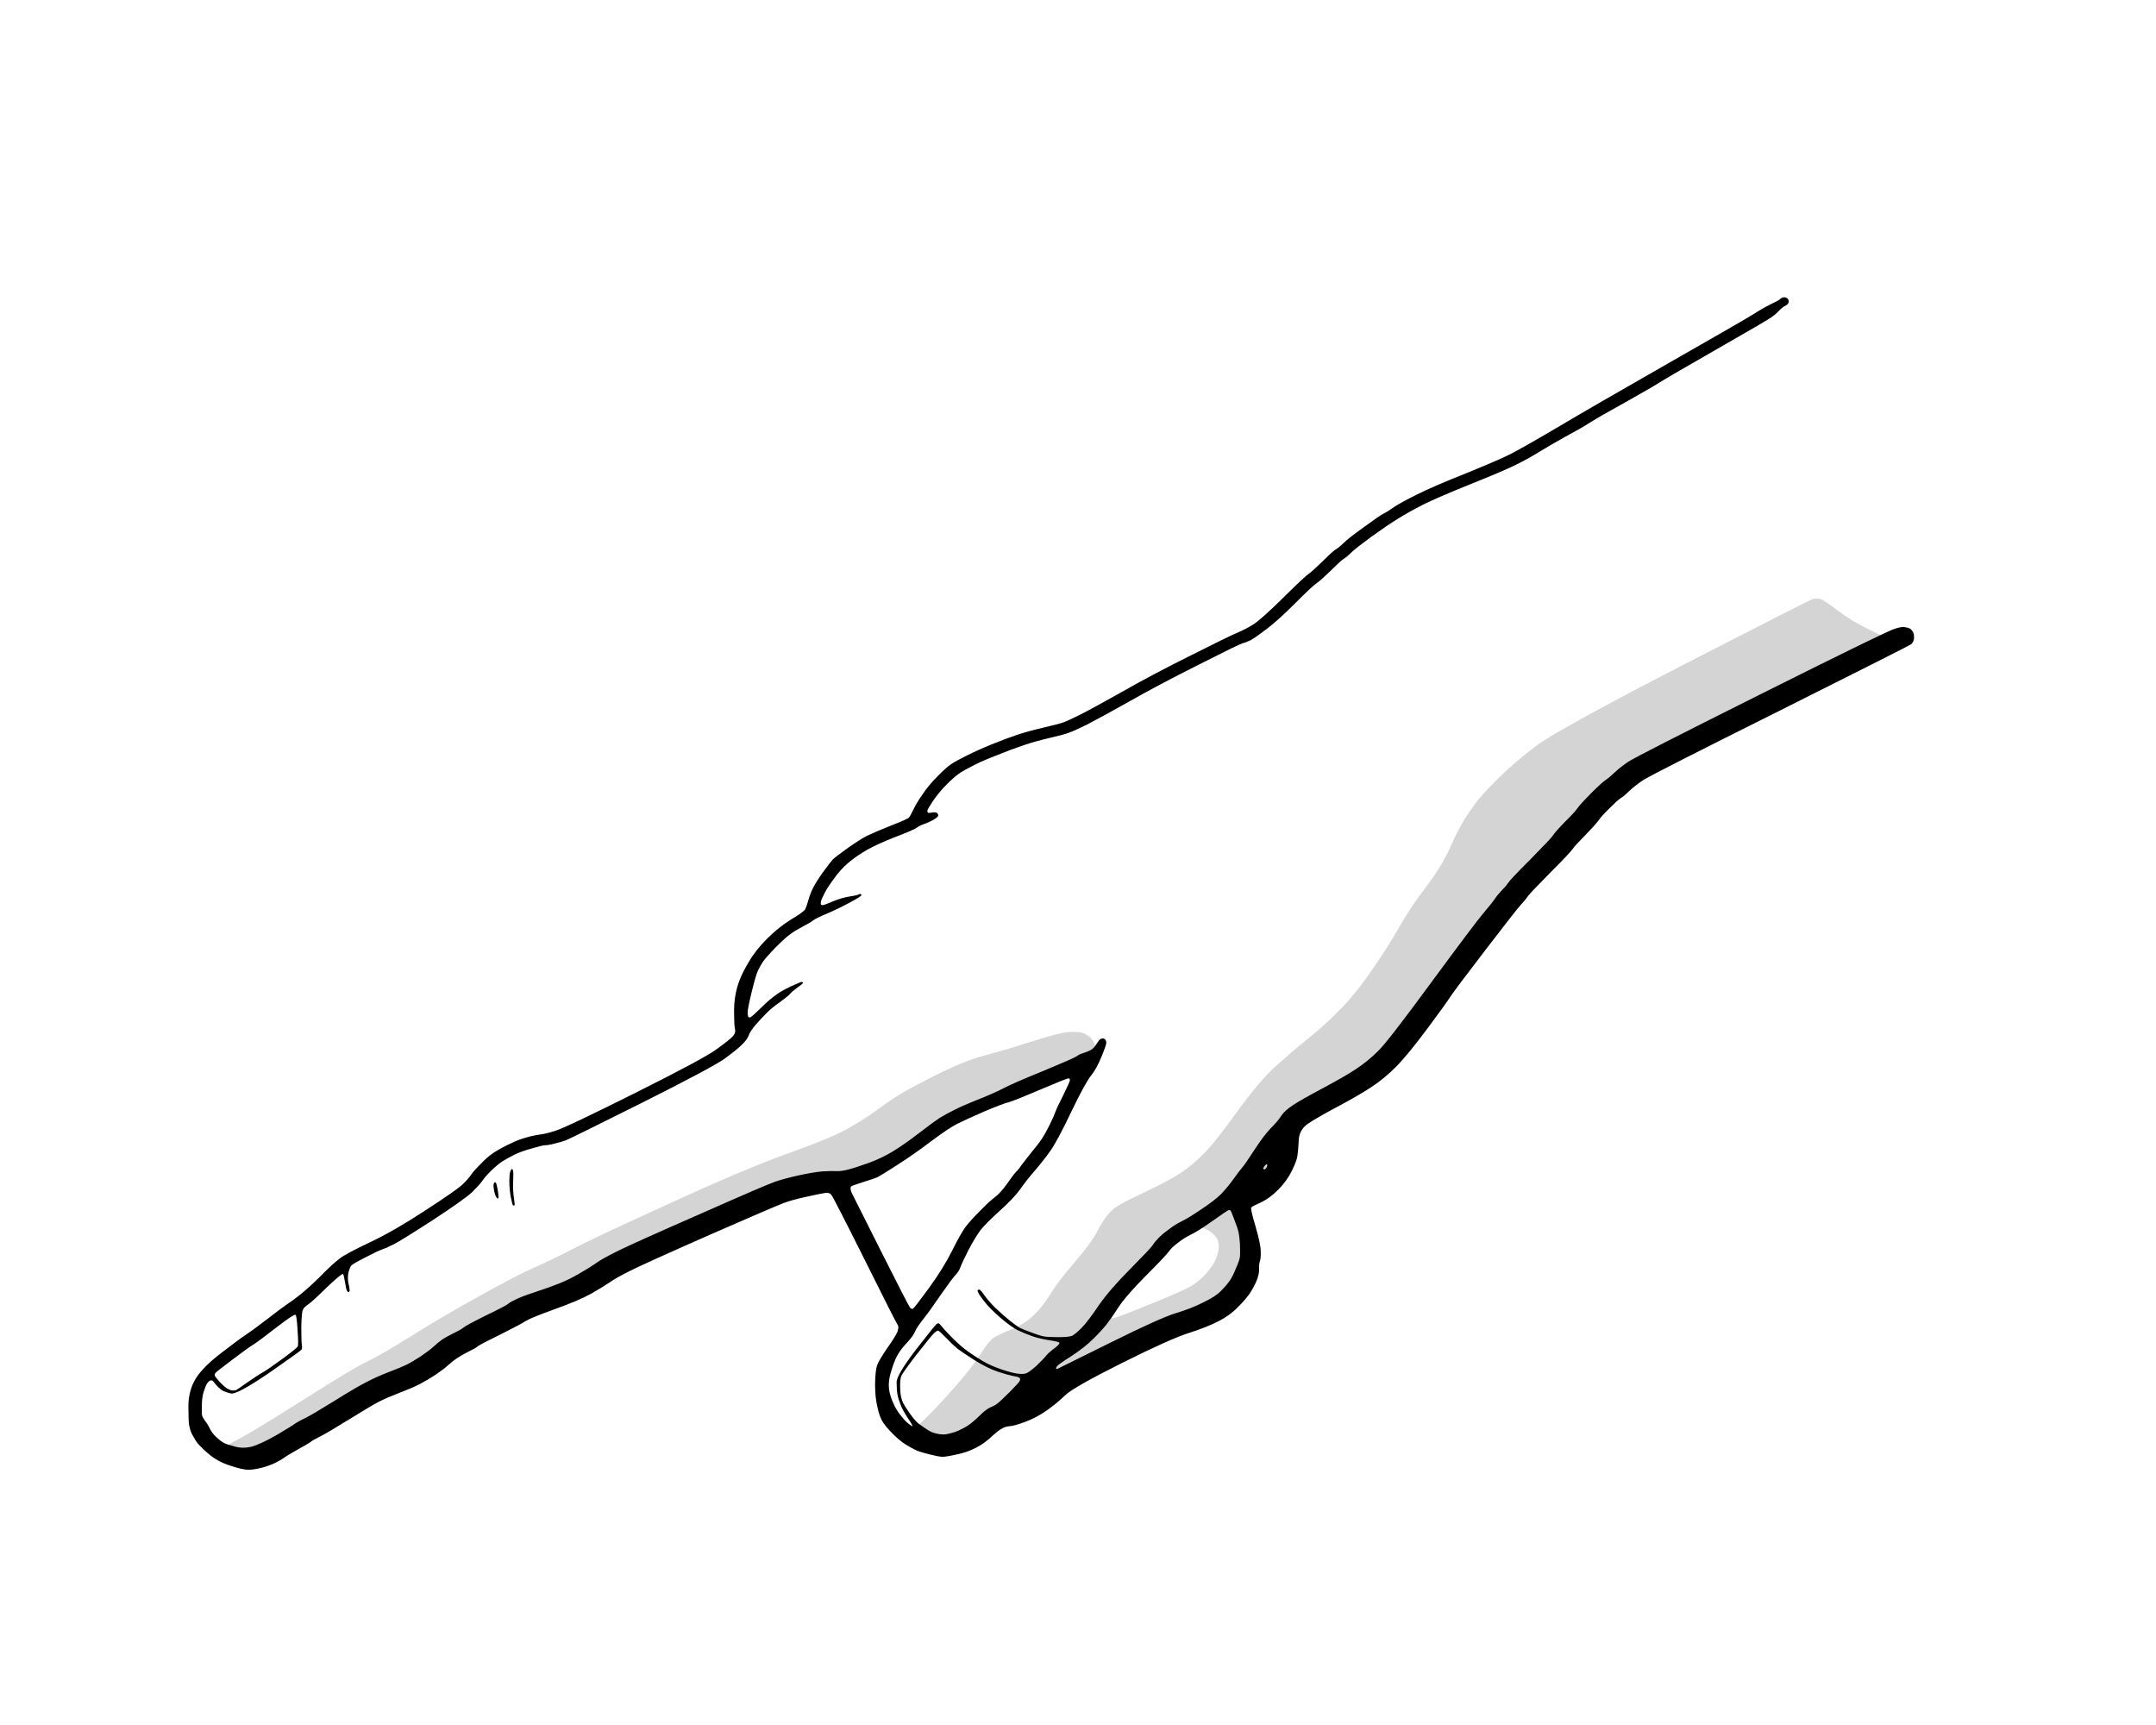
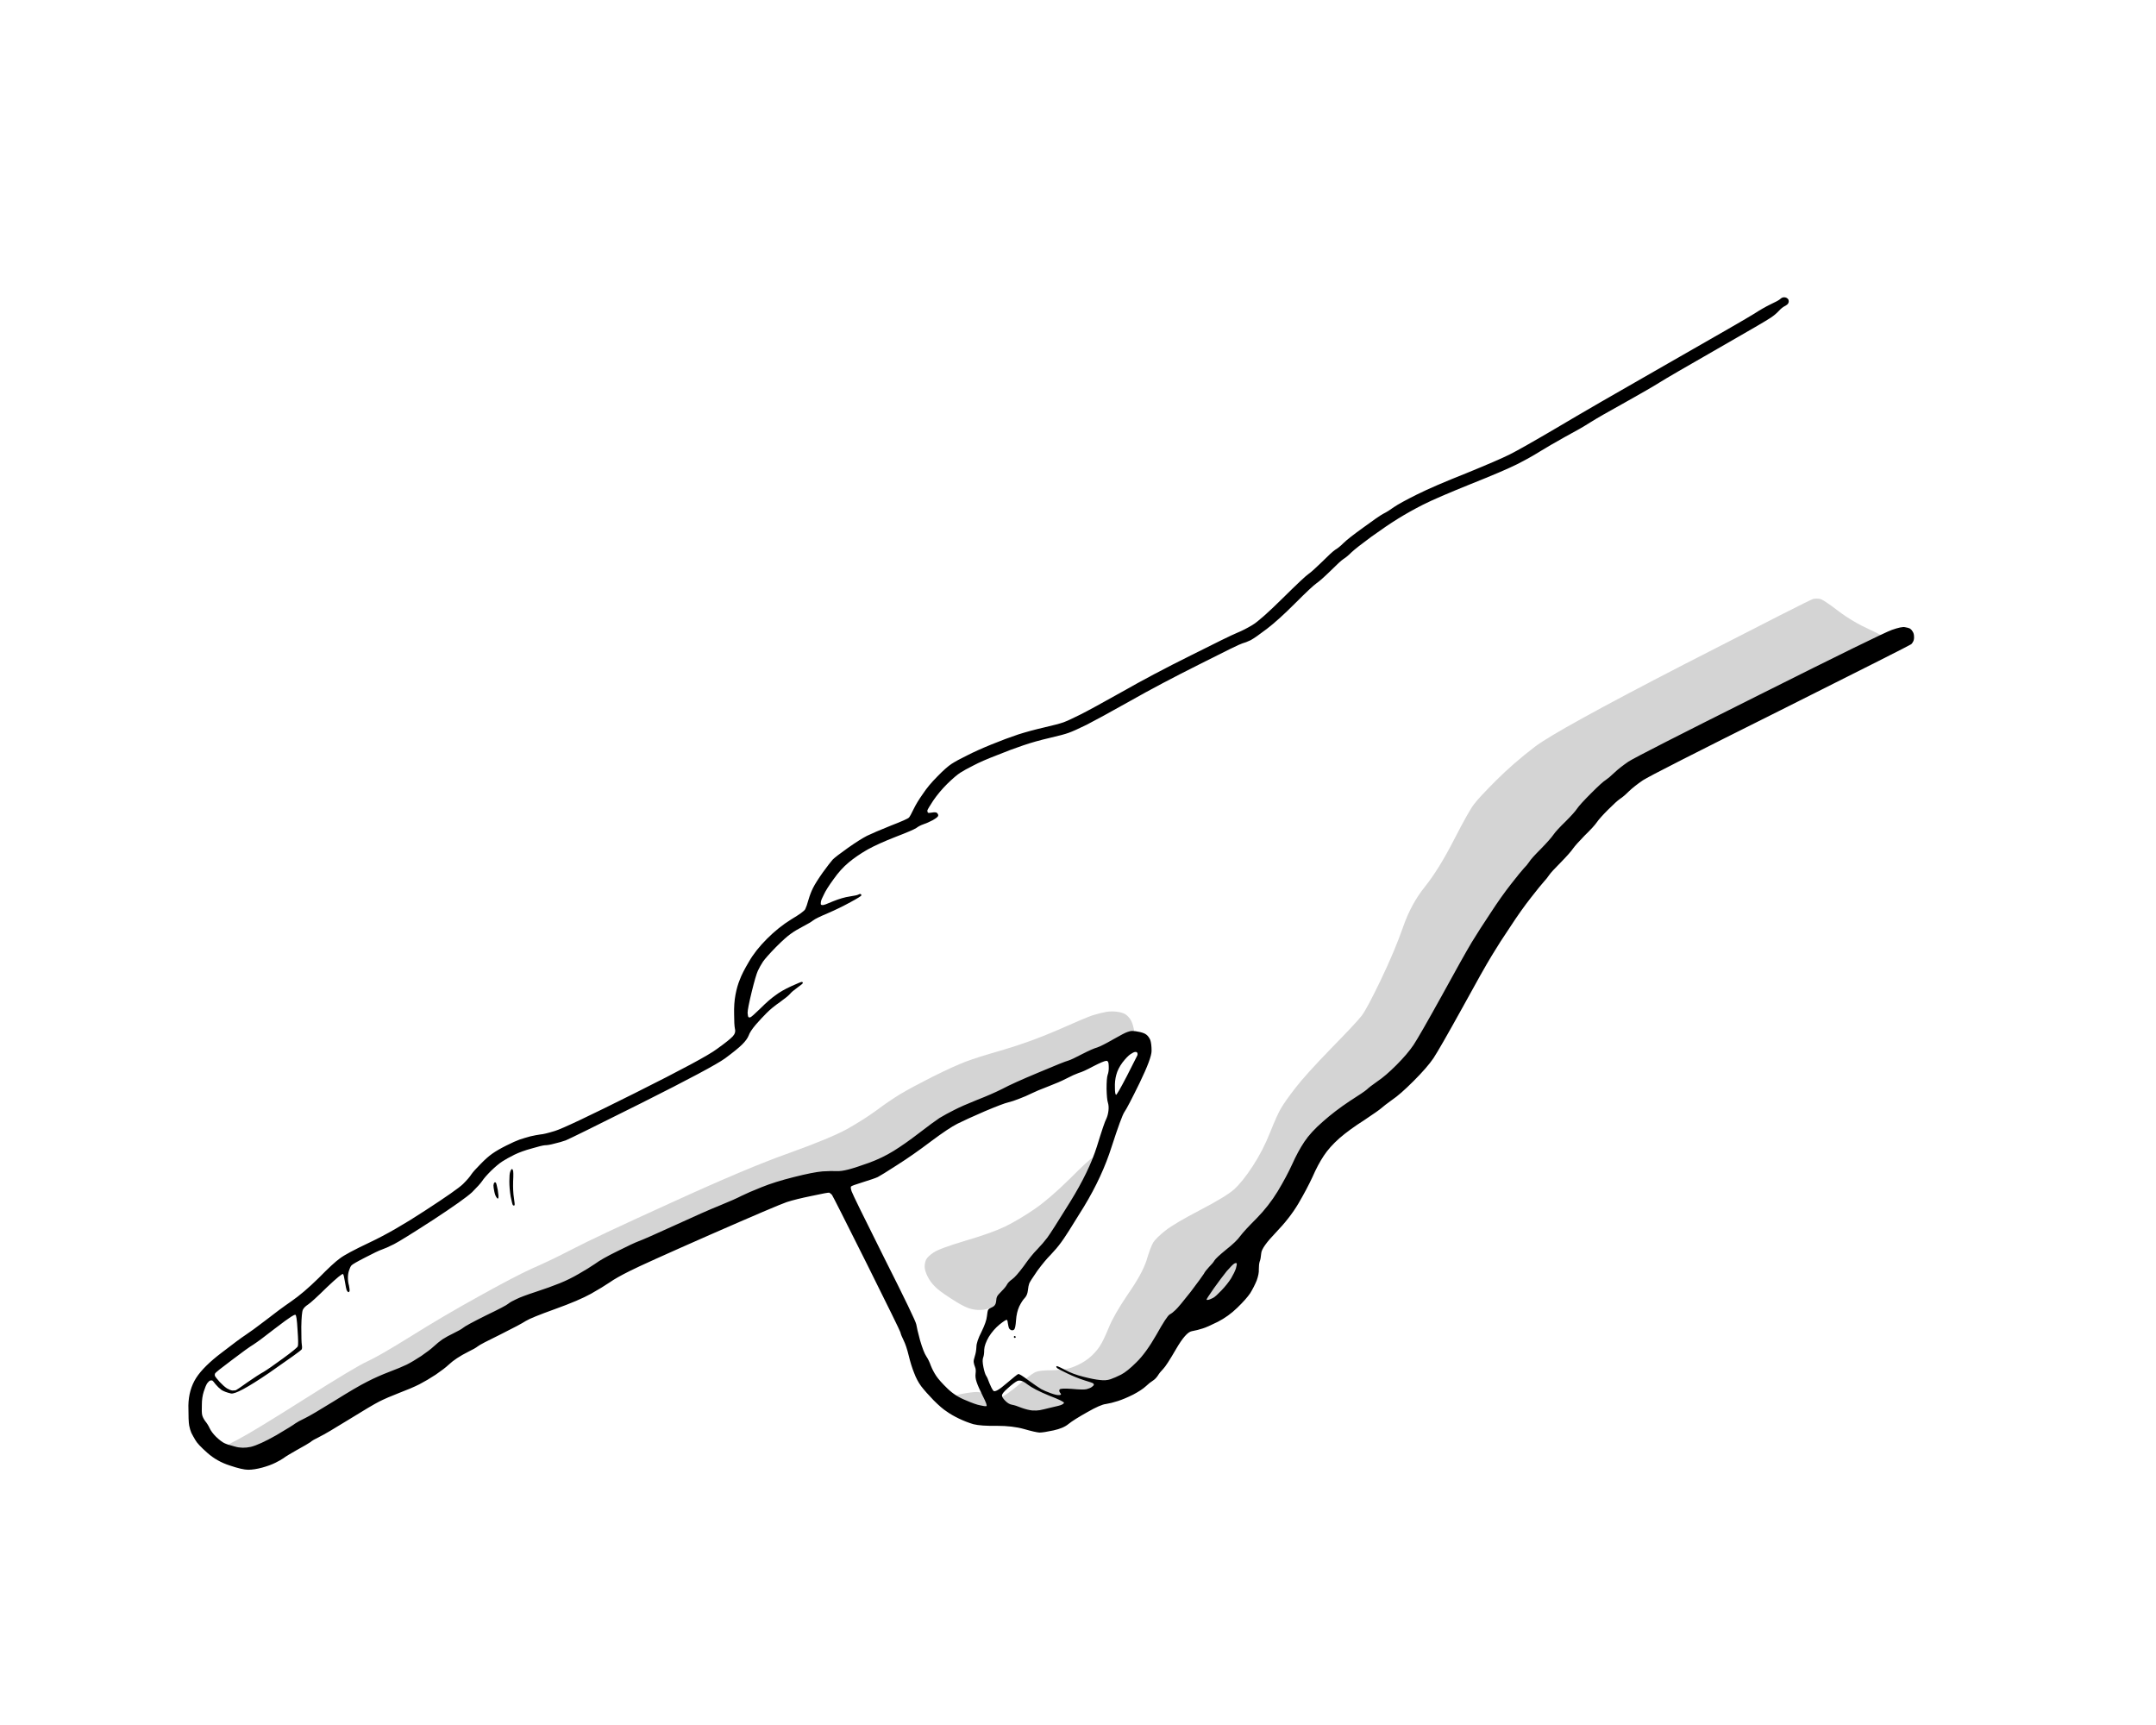
<svg xmlns="http://www.w3.org/2000/svg" viewBox="0 0 80 64" role="img" aria-label="te (lowered ti) hand sign">
-   <path d="M34.96 53.69Q34.81 53.69 34.49 53.61Q34.17 53.54 34.02 53.43Q33.86 53.33 33.83 53.23Q33.8 53.14 34.27 52.69Q34.74 52.25 35.43 51.46Q36.12 50.67 36.4 50.21Q36.69 49.76 36.86 49.64Q37.04 49.52 37.51 49.33Q37.98 49.14 38.31 48.84Q38.64 48.54 38.95 48.05Q39.25 47.56 39.85 46.86Q40.45 46.17 40.69 45.73Q40.93 45.28 41.08 45.1Q41.23 44.91 41.43 44.77Q41.63 44.63 42.52 44.21Q43.41 43.79 43.84 43.5Q44.27 43.21 44.68 42.79Q45.09 42.38 45.9 41.25Q46.72 40.12 47.31 39.58Q47.9 39.05 48.49 38.57Q49.09 38.1 49.69 37.49Q50.29 36.89 50.9 36Q51.51 35.12 51.93 34.38Q52.35 33.64 52.92 32.9Q53.49 32.15 53.8 31.46Q54.11 30.77 54.34 30.4Q54.57 30.04 54.78 29.76Q54.99 29.48 55.59 28.88Q56.2 28.28 56.99 27.68Q57.78 27.08 62.47 24.66Q67.16 22.25 67.28 22.22Q67.41 22.2 67.53 22.22Q67.65 22.24 68.2 22.66Q68.74 23.07 69.38 23.37Q70.02 23.67 70.04 23.74Q70.05 23.8 70.02 23.85Q69.99 23.9 69.81 24.03Q69.63 24.16 65.41 26.27Q61.19 28.39 60.67 28.75Q60.15 29.12 59.63 29.61Q59.11 30.1 57.52 31.84Q55.93 33.58 53.92 36.26Q51.9 38.94 51.41 39.4Q50.91 39.86 49.7 40.57Q48.49 41.28 48.27 41.45Q48.05 41.63 47.97 41.8Q47.9 41.98 47.84 42.4Q47.79 42.81 47.65 43.14Q47.51 43.46 47.24 43.76Q46.96 44.07 46.64 44.28Q46.32 44.49 46.25 44.59Q46.17 44.69 46.17 44.84Q46.16 44.99 46.3 45.56Q46.43 46.12 46.43 46.44Q46.42 46.77 46.36 47.04Q46.29 47.31 46.2 47.51Q46.11 47.7 45.78 48.07Q45.45 48.44 45.05 48.67Q44.64 48.89 43.93 49.13Q43.21 49.37 41.58 50.19Q39.95 51 39.78 51.1Q39.6 51.2 38.96 51.72Q38.32 52.23 37.63 52.48Q36.94 52.73 36.44 53.09Q35.95 53.44 35.53 53.56Q35.11 53.68 34.96 53.69ZM9.11 54.18Q8.99 54.18 8.74 54.11Q8.49 54.04 8.39 53.96Q8.29 53.88 8.28 53.78Q8.28 53.68 8.86 53.39Q9.43 53.09 11.31 51.9Q13.19 50.71 13.63 50.51Q14.07 50.31 15.26 49.57Q16.44 48.83 17.78 48.09Q19.11 47.35 19.75 47.06Q20.4 46.78 21.23 46.35Q22.07 45.91 24.91 44.62Q27.75 43.32 29.28 42.78Q30.81 42.23 31.43 41.89Q32.05 41.54 32.53 41.19Q33 40.84 33.41 40.59Q33.83 40.34 34.62 39.94Q35.41 39.55 35.83 39.39Q36.25 39.23 36.79 39.09Q37.33 38.95 38.32 38.63Q39.31 38.31 39.68 38.29Q40.05 38.27 40.22 38.34Q40.4 38.42 40.5 38.54Q40.6 38.67 40.63 38.77Q40.66 38.86 40.63 38.96Q40.6 39.06 40.4 39.26Q40.2 39.46 37.75 40.52Q35.31 41.57 34.35 42.25Q33.38 42.92 32.99 43.15Q32.59 43.37 32.1 43.55Q31.6 43.72 30.62 43.91Q29.63 44.09 29.19 44.23Q28.74 44.37 26.2 45.49Q23.65 46.61 23.23 46.82Q22.81 47.03 22.12 47.44Q21.43 47.86 20.44 48.24Q19.46 48.61 18.25 49.27Q17.04 49.92 16.25 50.46Q15.46 51 14.61 51.38Q13.76 51.75 11.92 52.84Q10.07 53.93 9.65 54.05Q9.23 54.18 9.11 54.18ZM42.67 48.39Q43.9 47.89 44.17 47.73Q44.44 47.57 44.67 47.34Q44.9 47.11 45.04 46.86Q45.17 46.62 45.21 46.4Q45.25 46.17 45.18 46Q45.1 45.83 44.9 45.69Q44.69 45.55 44.49 45.53Q44.3 45.52 44.1 45.6Q43.9 45.67 43.6 45.89Q43.31 46.11 42.32 47.18Q41.33 48.26 41.21 48.53Q41.09 48.79 41.14 48.85Q41.19 48.91 41.32 48.9Q41.45 48.89 42.67 48.39Z" fill="currentColor" fill-opacity=".17" />
-   <path d="M9.21 54.53Q8.99 54.53 8.52 54.37Q8.05 54.22 7.69 53.9Q7.33 53.58 7.25 53.43Q7.16 53.28 7.1 53.16Q7.05 53.04 7.02 52.89Q6.99 52.74 6.99 52.15Q7 51.56 7.28 51.12Q7.56 50.69 8.22 50.19Q8.88 49.68 9.11 49.53Q9.34 49.38 9.85 48.99Q10.36 48.59 10.81 48.28Q11.26 47.97 11.82 47.42Q12.37 46.86 12.61 46.69Q12.84 46.51 13.73 46.09Q14.62 45.67 15.78 44.91Q16.95 44.15 17.18 43.93Q17.41 43.7 17.49 43.57Q17.58 43.44 17.83 43.19Q18.07 42.94 18.27 42.8Q18.47 42.66 18.79 42.5Q19.11 42.34 19.28 42.28Q19.46 42.22 19.68 42.16Q19.9 42.11 20.05 42.09Q20.2 42.08 20.59 41.96Q20.99 41.84 23.57 40.55Q26.15 39.26 26.6 38.92Q27.06 38.59 27.19 38.45Q27.31 38.32 27.27 38.17Q27.24 38.02 27.24 37.63Q27.23 37.23 27.29 36.91Q27.35 36.59 27.45 36.35Q27.54 36.1 27.79 35.68Q28.03 35.26 28.46 34.83Q28.89 34.4 29.36 34.11Q29.83 33.83 29.88 33.73Q29.93 33.63 30 33.38Q30.07 33.14 30.17 32.94Q30.27 32.74 30.53 32.37Q30.8 32 30.9 31.89Q31.01 31.78 31.46 31.46Q31.9 31.15 32.17 31.01Q32.44 30.88 33.06 30.63Q33.68 30.39 33.73 30.33Q33.78 30.27 33.9 30.02Q34.02 29.77 34.24 29.46Q34.45 29.14 34.78 28.81Q35.11 28.47 35.31 28.34Q35.51 28.21 35.88 28.03Q36.25 27.84 36.79 27.62Q37.33 27.4 37.78 27.25Q38.22 27.11 38.74 26.99Q39.26 26.87 39.46 26.8Q39.65 26.73 40.07 26.52Q40.49 26.31 41.63 25.67Q42.77 25.02 44.2 24.31Q45.63 23.59 45.9 23.48Q46.17 23.37 46.47 23.19Q46.77 23.01 47.59 22.2Q48.42 21.38 48.56 21.29Q48.69 21.2 49.05 20.85Q49.41 20.49 49.54 20.4Q49.68 20.32 49.85 20.15Q50.02 19.98 50.59 19.57Q51.16 19.15 51.33 19.06Q51.51 18.97 51.73 18.81Q51.95 18.66 52.57 18.35Q53.19 18.04 54.4 17.56Q55.6 17.07 56.02 16.86Q56.44 16.65 57.75 15.88Q59.06 15.1 61.9 13.48Q64.74 11.86 65.09 11.64Q65.43 11.42 65.7 11.29Q65.98 11.16 66.05 11.1Q66.12 11.03 66.2 11.03Q66.27 11.03 66.32 11.07Q66.37 11.11 66.37 11.16Q66.38 11.21 66.35 11.26Q66.32 11.31 66.22 11.36Q66.12 11.41 66 11.54Q65.88 11.67 65.7 11.79Q65.53 11.91 63.73 12.94Q61.93 13.97 61.58 14.19Q61.23 14.41 60.3 14.93Q59.36 15.45 59.01 15.67Q58.67 15.89 58.07 16.21Q57.48 16.54 57.14 16.75Q56.79 16.97 56.3 17.22Q55.8 17.47 54.57 17.96Q53.33 18.46 52.81 18.72Q52.3 18.98 51.88 19.24Q51.46 19.5 50.89 19.91Q50.32 20.33 50.15 20.49Q49.98 20.66 49.85 20.74Q49.73 20.82 49.37 21.18Q49.01 21.53 48.85 21.64Q48.69 21.75 48.06 22.38Q47.43 23.01 47.01 23.33Q46.59 23.65 46.41 23.75Q46.22 23.84 46.1 23.87Q45.98 23.9 44.52 24.64Q43.06 25.37 41.93 26.01Q40.79 26.65 40.32 26.89Q39.85 27.12 39.65 27.19Q39.46 27.26 38.94 27.38Q38.42 27.5 37.98 27.65Q37.53 27.8 36.99 28.02Q36.44 28.23 36.12 28.4Q35.8 28.56 35.63 28.67Q35.46 28.78 35.15 29.08Q34.85 29.38 34.63 29.7Q34.42 30.02 34.41 30.07Q34.41 30.12 34.43 30.15Q34.46 30.17 34.56 30.15Q34.67 30.13 34.72 30.14Q34.77 30.15 34.79 30.19Q34.82 30.22 34.81 30.27Q34.8 30.32 34.61 30.43Q34.42 30.53 34.27 30.58Q34.12 30.63 34 30.72Q33.88 30.8 33.23 31.05Q32.59 31.3 32.19 31.52Q31.79 31.75 31.49 32Q31.19 32.25 30.93 32.62Q30.66 32.99 30.57 33.19Q30.47 33.38 30.46 33.46Q30.45 33.53 30.46 33.56Q30.48 33.58 30.52 33.58Q30.57 33.59 30.91 33.44Q31.26 33.3 31.53 33.26Q31.8 33.22 31.85 33.19Q31.9 33.16 31.93 33.17Q31.97 33.19 31.96 33.22Q31.95 33.26 31.56 33.47Q31.16 33.69 30.72 33.88Q30.27 34.07 30.17 34.15Q30.07 34.23 29.8 34.37Q29.53 34.51 29.35 34.64Q29.16 34.77 28.79 35.14Q28.43 35.51 28.31 35.68Q28.2 35.85 28.12 36.02Q28.04 36.2 27.89 36.81Q27.74 37.43 27.74 37.58Q27.75 37.73 27.78 37.74Q27.8 37.76 27.85 37.74Q27.9 37.72 28.22 37.41Q28.54 37.09 28.77 36.93Q28.99 36.76 29.36 36.59Q29.73 36.42 29.76 36.43Q29.79 36.44 29.79 36.47Q29.8 36.49 29.59 36.64Q29.38 36.79 29.31 36.88Q29.23 36.97 28.94 37.18Q28.65 37.38 28.45 37.58Q28.25 37.78 28.04 38.02Q27.83 38.27 27.78 38.42Q27.72 38.57 27.54 38.75Q27.36 38.93 26.9 39.27Q26.44 39.6 23.81 40.92Q21.19 42.23 20.99 42.31Q20.79 42.38 20.57 42.43Q20.35 42.49 20.22 42.49Q20.1 42.5 19.73 42.61Q19.36 42.71 19.09 42.84Q18.81 42.98 18.64 43.09Q18.47 43.2 18.22 43.44Q17.98 43.68 17.89 43.82Q17.8 43.95 17.52 44.23Q17.23 44.5 16.07 45.26Q14.91 46.01 14.62 46.16Q14.32 46.31 14.17 46.36Q14.02 46.41 13.56 46.65Q13.09 46.89 13.04 46.95Q12.99 47.01 12.95 47.14Q12.91 47.26 12.91 47.41Q12.91 47.56 12.95 47.7Q12.98 47.85 12.97 47.9Q12.95 47.95 12.92 47.94Q12.89 47.92 12.86 47.86Q12.84 47.8 12.8 47.56Q12.76 47.31 12.73 47.27Q12.69 47.23 12.13 47.76Q11.58 48.3 11.43 48.4Q11.29 48.49 11.24 48.59Q11.19 48.69 11.18 49.23Q11.18 49.78 11.2 49.9Q11.22 50.02 11.19 50.07Q11.16 50.12 9.98 50.94Q8.79 51.75 8.57 51.7Q8.35 51.65 8.22 51.57Q8.1 51.48 8 51.36Q7.9 51.23 7.88 51.22Q7.85 51.21 7.8 51.22Q7.75 51.24 7.69 51.32Q7.63 51.41 7.56 51.63Q7.49 51.85 7.49 52.15Q7.48 52.44 7.5 52.52Q7.52 52.59 7.61 52.72Q7.71 52.84 7.79 53.01Q7.88 53.19 8.04 53.33Q8.2 53.48 8.32 53.54Q8.44 53.6 8.72 53.67Q8.99 53.75 9.31 53.68Q9.63 53.6 10.25 53.25Q10.86 52.89 10.96 52.81Q11.06 52.74 11.31 52.62Q11.56 52.5 12.4 51.98Q13.23 51.46 13.63 51.26Q14.02 51.06 14.44 50.9Q14.86 50.74 15.09 50.63Q15.31 50.52 15.63 50.31Q15.95 50.09 16.1 49.95Q16.25 49.81 16.42 49.69Q16.59 49.58 16.84 49.46Q17.09 49.34 17.19 49.26Q17.28 49.18 18.02 48.81Q18.77 48.45 18.86 48.37Q18.96 48.29 19.16 48.2Q19.36 48.1 19.88 47.93Q20.4 47.76 20.77 47.61Q21.14 47.46 21.48 47.26Q21.83 47.06 22.08 46.89Q22.32 46.71 22.91 46.42Q23.51 46.12 25.98 45.04Q28.44 43.95 28.77 43.84Q29.09 43.73 29.63 43.61Q30.17 43.49 30.52 43.46Q30.86 43.44 31.04 43.45Q31.21 43.46 31.48 43.39Q31.75 43.32 32.25 43.14Q32.74 42.96 33.16 42.7Q33.58 42.44 34.1 42.04Q34.62 41.64 34.86 41.48Q35.11 41.33 35.41 41.18Q35.7 41.03 36.25 40.81Q36.79 40.6 37.19 40.4Q37.58 40.19 38.72 39.73Q39.85 39.26 39.95 39.19Q40.05 39.11 40.2 39.07Q40.35 39.02 40.47 38.96Q40.59 38.89 40.69 38.73Q40.79 38.57 40.84 38.55Q40.89 38.52 40.94 38.53Q40.99 38.54 41.02 38.58Q41.05 38.62 41.05 38.69Q41.05 38.77 40.87 39.21Q40.69 39.65 40.49 39.9Q40.28 40.15 39.76 41.23Q39.24 42.32 38.98 42.69Q38.72 43.06 38.4 43.43Q38.07 43.81 37.85 44.13Q37.63 44.44 37.11 44.91Q36.59 45.38 36.39 45.63Q36.2 45.88 35.94 46.37Q35.69 46.86 35.64 47.01Q35.59 47.16 35.45 47.31Q35.31 47.46 34.9 48.05Q34.5 48.64 34.26 48.94Q34.02 49.24 33.95 49.41Q33.88 49.57 33.67 49.8Q33.46 50.02 33.35 50.2Q33.23 50.37 33.1 50.77Q32.97 51.16 32.98 51.41Q32.98 51.65 33.1 51.95Q33.22 52.25 33.37 52.45Q33.53 52.66 33.65 52.77Q33.78 52.88 33.84 52.91Q33.91 52.94 33.69 52.62Q33.48 52.3 33.41 52.1Q33.33 51.9 33.3 51.73Q33.27 51.56 33.27 51.28Q33.27 51.01 33.99 50.07Q34.72 49.13 34.77 49.11Q34.81 49.09 34.84 49.1Q34.86 49.11 34.96 49.23Q35.06 49.36 35.36 49.66Q35.65 49.95 35.93 50.15Q36.2 50.34 36.47 50.5Q36.74 50.66 37.14 50.8Q37.53 50.93 37.73 50.96Q37.93 50.99 38.05 50.96Q38.17 50.93 38.45 50.68Q38.72 50.42 38.8 50.32Q38.87 50.22 39.09 50.05Q39.31 49.89 39.31 49.83Q39.32 49.78 38.97 49.73Q38.62 49.68 38.32 49.58Q38.03 49.48 37.78 49.36Q37.53 49.24 37.11 48.88Q36.69 48.51 36.52 48.28Q36.34 48.05 36.31 47.98Q36.27 47.9 36.27 47.88Q36.28 47.85 36.31 47.85Q36.35 47.84 36.37 47.86Q36.4 47.88 36.53 48.06Q36.66 48.25 36.92 48.51Q37.19 48.77 37.46 48.99Q37.73 49.2 37.83 49.26Q37.93 49.31 38.25 49.43Q38.57 49.55 38.72 49.58Q38.86 49.61 39.26 49.61Q39.65 49.61 39.78 49.56Q39.9 49.5 40.13 49.27Q40.36 49.04 40.77 48.43Q41.19 47.83 41.94 47.08Q42.69 46.32 42.77 46.2Q42.85 46.07 42.98 45.94Q43.11 45.8 43.36 45.62Q43.6 45.43 43.85 45.31Q44.1 45.19 44.57 44.87Q45.04 44.56 45.3 44.31Q45.55 44.05 45.78 43.73Q46.01 43.41 46.1 43.31Q46.19 43.21 46.54 42.67Q46.9 42.12 47.16 41.85Q47.43 41.58 47.54 41.4Q47.65 41.22 47.98 41Q48.3 40.79 49.09 40.37Q49.88 39.95 50.32 39.66Q50.77 39.36 51.12 39.01Q51.48 38.67 53.1 36.46Q54.72 34.26 55.05 33.87Q55.38 33.48 55.46 33.36Q55.54 33.23 55.7 33.06Q55.87 32.89 55.95 32.77Q56.03 32.64 56.78 31.89Q57.53 31.13 57.62 31Q57.71 30.86 58.06 30.5Q58.42 30.15 58.53 29.99Q58.64 29.83 59.05 29.42Q59.46 29.01 59.58 28.94Q59.7 28.86 59.9 28.67Q60.1 28.48 60.42 28.26Q60.74 28.05 65.38 25.73Q70.02 23.41 70.3 23.33Q70.57 23.24 70.69 23.27Q70.81 23.29 70.87 23.32Q70.93 23.36 70.97 23.43Q71.02 23.51 71.02 23.6Q71.03 23.7 71 23.78Q70.97 23.85 70.92 23.9Q70.86 23.95 66.07 26.35Q61.28 28.74 60.96 28.95Q60.64 29.17 60.44 29.36Q60.25 29.55 60.14 29.61Q60.03 29.68 59.73 29.98Q59.43 30.27 59.3 30.46Q59.16 30.64 58.81 31Q58.45 31.36 58.36 31.49Q58.27 31.63 57.54 32.36Q56.82 33.09 56.71 33.23Q56.61 33.38 56.44 33.56Q56.28 33.73 55.13 35.23Q53.98 36.73 53.83 36.96Q53.68 37.2 52.95 38.18Q52.22 39.16 51.79 39.59Q51.36 40.02 50.89 40.33Q50.42 40.64 49.63 41.06Q48.84 41.48 48.52 41.7Q48.2 41.93 48.19 42.32Q48.17 42.72 48.14 42.89Q48.12 43.06 47.94 43.43Q47.76 43.8 47.44 44.13Q47.11 44.46 46.79 44.61Q46.47 44.75 46.43 44.8Q46.39 44.84 46.59 45.51Q46.78 46.17 46.78 46.42Q46.79 46.67 46.75 46.79Q46.71 46.91 46.72 47.06Q46.73 47.21 46.66 47.43Q46.58 47.65 46.43 47.9Q46.28 48.15 45.95 48.48Q45.63 48.81 45.21 49.02Q44.79 49.24 44.1 49.46Q43.41 49.68 41.63 50.57Q39.85 51.46 39.53 51.76Q39.21 52.07 38.84 52.33Q38.47 52.59 38.05 52.75Q37.63 52.91 37.41 52.92Q37.19 52.94 36.86 53.24Q36.54 53.55 36.22 53.71Q35.9 53.88 35.51 53.96Q35.11 54.05 34.96 54.05Q34.81 54.04 34.49 53.96Q34.17 53.88 34 53.81Q33.83 53.73 33.6 53.59Q33.38 53.45 33.14 53.21Q32.89 52.96 32.77 52.78Q32.64 52.59 32.56 52.22Q32.47 51.85 32.47 51.36Q32.48 50.86 32.54 50.67Q32.61 50.47 32.92 50.02Q33.23 49.58 33.3 49.41Q33.37 49.23 33.3 49.14Q33.23 49.04 32.07 46.71Q30.91 44.39 30.84 44.32Q30.77 44.24 30.62 44.26Q30.47 44.28 29.93 44.4Q29.38 44.52 29.09 44.63Q28.79 44.74 26.32 45.82Q23.85 46.91 23.36 47.16Q22.86 47.41 22.62 47.58Q22.37 47.75 21.93 48Q21.48 48.25 20.59 48.57Q19.7 48.89 19.51 49.01Q19.31 49.14 18.57 49.51Q17.83 49.87 17.73 49.95Q17.63 50.03 17.38 50.15Q17.14 50.27 16.96 50.39Q16.79 50.5 16.64 50.64Q16.49 50.78 16.17 51Q15.85 51.21 15.56 51.36Q15.26 51.51 14.81 51.68Q14.37 51.85 14.07 52Q13.78 52.15 12.94 52.67Q12.1 53.19 11.85 53.31Q11.6 53.43 11.51 53.51Q11.41 53.58 11.01 53.8Q10.62 54.02 10.52 54.1Q10.42 54.17 10.22 54.27Q10.02 54.37 9.73 54.45Q9.43 54.53 9.21 54.53ZM34.46 47.8Q35 47.06 35.32 46.42Q35.64 45.78 35.82 45.53Q36 45.29 36.37 44.92Q36.74 44.54 36.94 44.4Q37.13 44.25 37.36 43.93Q37.58 43.61 37.7 43.48Q37.83 43.35 37.9 43.23Q37.98 43.12 38.26 42.77Q38.55 42.42 38.66 42.25Q38.78 42.07 38.95 41.73Q39.12 41.38 39.17 41.23Q39.22 41.09 39.46 40.62Q39.69 40.15 39.7 40.08Q39.7 40.01 39.65 40.01Q39.6 40 38.59 40.43Q37.58 40.86 37.41 40.9Q37.23 40.94 36.54 41.23Q35.85 41.53 35.53 41.69Q35.21 41.85 34.54 42.35Q33.88 42.85 33.28 43.23Q32.69 43.61 32.57 43.67Q32.44 43.73 32.02 43.86Q31.6 43.99 31.58 44.02Q31.56 44.04 31.56 44.09Q31.56 44.15 31.6 44.25Q31.65 44.35 32.69 46.42Q33.73 48.49 33.78 48.53Q33.83 48.57 33.87 48.56Q33.92 48.54 34.46 47.8ZM47 43.31Q47.03 43.26 47.02 43.22Q47.01 43.17 46.96 43.22Q46.91 43.26 46.89 43.31Q46.86 43.36 46.89 43.38Q46.91 43.39 46.94 43.38Q46.97 43.36 47 43.31ZM19.09 44.72Q19.06 44.74 19.03 44.71Q19.01 44.69 18.95 44.4Q18.9 44.1 18.9 43.83Q18.9 43.56 18.93 43.48Q18.95 43.41 18.98 43.38Q19.01 43.36 19.03 43.41Q19.06 43.46 19.04 43.83Q19.03 44.2 19.07 44.45Q19.11 44.7 19.09 44.72ZM18.42 44.42Q18.37 44.35 18.34 44.2Q18.31 44.05 18.31 43.98Q18.32 43.9 18.34 43.88Q18.37 43.85 18.4 43.88Q18.42 43.9 18.47 44.15Q18.51 44.4 18.49 44.45Q18.47 44.5 18.42 44.42ZM41.17 49.83Q43.06 48.89 43.63 48.72Q44.2 48.55 44.65 48.32Q45.11 48.1 45.3 47.9Q45.5 47.7 45.62 47.53Q45.74 47.36 45.86 47.06Q45.99 46.77 46.01 46.62Q46.02 46.47 46.01 46.17Q45.99 45.88 45.96 45.73Q45.93 45.58 45.8 45.25Q45.68 44.92 45.65 44.9Q45.63 44.89 45.58 44.9Q45.53 44.92 44.99 45.3Q44.45 45.68 44.2 45.8Q43.95 45.92 43.72 46.1Q43.49 46.27 43.38 46.42Q43.28 46.57 42.52 47.33Q41.76 48.1 41.51 48.49Q41.25 48.89 41.08 49.11Q40.91 49.33 40.58 49.66Q40.25 49.99 39.76 50.31Q39.27 50.62 39.22 50.69Q39.17 50.77 39.19 50.78Q39.21 50.8 39.25 50.78Q39.28 50.77 41.17 49.83ZM9.19 51.28Q9.58 51.01 9.78 50.9Q9.98 50.78 10.5 50.4Q11.02 50.02 11.05 49.95Q11.08 49.88 11.04 49.33Q11.01 48.79 10.96 48.78Q10.91 48.78 10.79 48.86Q10.66 48.94 10.15 49.33Q9.64 49.73 9.41 49.88Q9.18 50.02 8.59 50.47Q8 50.91 7.98 50.96Q7.96 51.01 7.98 51.06Q8 51.1 8.15 51.27Q8.3 51.43 8.42 51.51Q8.54 51.58 8.62 51.59Q8.69 51.59 8.75 51.58Q8.8 51.56 9.19 51.28ZM35.4 53.14Q35.56 53.09 35.78 52.97Q36 52.86 36.3 52.57Q36.59 52.28 36.74 52.22Q36.89 52.16 37 52.08Q37.11 52 37.46 51.65Q37.8 51.31 37.84 51.23Q37.87 51.16 37.83 51.12Q37.78 51.08 37.58 51.05Q37.39 51.01 37.02 50.89Q36.64 50.76 36.17 50.47Q35.7 50.17 35.53 50.04Q35.36 49.9 35.11 49.64Q34.86 49.38 34.81 49.37Q34.77 49.36 34.65 49.47Q34.54 49.58 34 50.27Q33.47 50.96 33.44 51.06Q33.4 51.16 33.4 51.41Q33.4 51.65 33.43 51.8Q33.46 51.95 33.51 52.05Q33.56 52.15 33.73 52.4Q33.9 52.64 33.99 52.73Q34.07 52.82 34.27 52.95Q34.47 53.09 34.59 53.14Q34.72 53.19 34.86 53.21Q35.01 53.23 35.12 53.21Q35.23 53.19 35.4 53.14Z" fill="currentColor" />
+   <path d="M38.59 52.75Q38.32 52.76 37.95 52.69Q37.58 52.62 36.91 52.58Q36.25 52.55 35.83 52.37Q35.41 52.2 35.33 52.12Q35.26 52.05 35.25 51.98Q35.24 51.9 35.35 51.83Q35.46 51.75 35.83 51.69Q36.2 51.63 36.32 51.65Q36.44 51.67 36.67 51.79Q36.89 51.9 36.99 51.89Q37.09 51.89 37.31 51.75Q37.54 51.6 37.93 51.27Q38.32 50.93 38.47 50.89Q38.62 50.84 38.99 50.84Q39.36 50.83 39.56 50.79Q39.75 50.76 40 50.64Q40.25 50.52 40.44 50.36Q40.64 50.19 40.8 49.96Q40.95 49.73 41.14 49.26Q41.33 48.79 41.85 48.02Q42.38 47.26 42.54 46.77Q42.69 46.27 42.79 46.1Q42.9 45.93 43.25 45.65Q43.6 45.38 44.54 44.89Q45.48 44.4 45.79 44.13Q46.1 43.85 46.48 43.27Q46.86 42.69 47.13 42.01Q47.4 41.33 47.55 41.09Q47.7 40.84 48.07 40.36Q48.44 39.88 49.39 38.9Q50.34 37.93 50.53 37.68Q50.72 37.43 51.24 36.35Q51.76 35.26 52.06 34.4Q52.36 33.53 52.88 32.89Q53.39 32.25 53.95 31.16Q54.51 30.07 54.7 29.83Q54.89 29.58 55.52 28.95Q56.15 28.32 56.96 27.7Q57.78 27.08 62.47 24.66Q67.16 22.25 67.28 22.22Q67.41 22.2 67.53 22.22Q67.65 22.24 68.2 22.66Q68.74 23.07 69.38 23.36Q70.01 23.65 70.02 23.75Q70.03 23.85 69.86 23.99Q69.68 24.13 65.48 26.23Q61.28 28.33 60.96 28.53Q60.64 28.73 60.22 29.07Q59.8 29.41 58.52 30.79Q57.23 32.18 56.66 32.9Q56.09 33.63 55.55 34.47Q55.01 35.31 54.07 36.96Q53.14 38.62 52.88 39.01Q52.61 39.41 52.16 39.86Q51.7 40.31 50.77 40.99Q49.83 41.66 49.53 41.91Q49.23 42.15 49.08 42.33Q48.92 42.52 48.71 42.84Q48.51 43.16 48.08 43.98Q47.66 44.79 47.12 45.41Q46.59 46.02 46.44 46.67Q46.29 47.31 46.09 47.66Q45.88 48.02 45.53 48.32Q45.19 48.63 44.44 48.95Q43.7 49.27 43.22 49.99Q42.73 50.72 42.4 51.01Q42.06 51.31 41.82 51.43Q41.58 51.56 41.19 51.7Q40.79 51.84 40.12 52.21Q39.46 52.58 39.16 52.66Q38.86 52.75 38.59 52.75ZM9.11 54.18Q8.99 54.18 8.74 54.11Q8.49 54.04 8.39 53.96Q8.29 53.88 8.28 53.78Q8.28 53.68 8.86 53.39Q9.43 53.09 11.31 51.9Q13.19 50.71 13.63 50.51Q14.07 50.31 15.26 49.57Q16.44 48.83 17.78 48.09Q19.11 47.35 19.75 47.06Q20.4 46.78 21.23 46.35Q22.07 45.91 24.91 44.62Q27.75 43.32 29.28 42.78Q30.81 42.23 31.43 41.89Q32.05 41.54 32.53 41.19Q33 40.84 33.41 40.59Q33.83 40.34 34.62 39.94Q35.41 39.55 35.83 39.39Q36.25 39.23 37.26 38.94Q38.27 38.64 39.26 38.21Q40.25 37.77 40.54 37.67Q40.84 37.58 41.06 37.54Q41.28 37.51 41.46 37.54Q41.63 37.56 41.74 37.62Q41.84 37.68 41.93 37.8Q42.02 37.93 42.07 38.17Q42.12 38.41 41.98 38.56Q41.83 38.7 40.89 39.15Q39.95 39.59 37.68 40.55Q35.41 41.52 35.11 41.69Q34.81 41.87 34.07 42.42Q33.32 42.96 32.96 43.17Q32.59 43.37 32.1 43.55Q31.6 43.72 30.62 43.91Q29.63 44.09 29.19 44.23Q28.74 44.37 26.2 45.49Q23.65 46.61 23.23 46.82Q22.81 47.03 22.12 47.44Q21.43 47.86 20.44 48.24Q19.46 48.61 18.25 49.27Q17.04 49.92 16.25 50.46Q15.46 51 14.61 51.38Q13.76 51.75 11.92 52.84Q10.07 53.93 9.65 54.05Q9.23 54.18 9.11 54.18ZM36.37 48.6Q36.15 48.61 35.93 48.53Q35.7 48.45 35.26 48.16Q34.81 47.87 34.67 47.71Q34.52 47.56 34.42 47.36Q34.32 47.16 34.31 47.01Q34.31 46.86 34.36 46.74Q34.42 46.62 34.64 46.47Q34.86 46.32 35.83 46.03Q36.79 45.75 37.31 45.5Q37.83 45.24 38.4 44.85Q38.96 44.46 39.7 43.73Q40.44 42.99 40.54 42.96Q40.64 42.93 40.67 43.02Q40.69 43.11 40.61 43.38Q40.52 43.65 39.82 44.79Q39.12 45.93 38.62 46.54Q38.12 47.15 37.83 47.6Q37.54 48.05 37.29 48.23Q37.04 48.4 36.81 48.5Q36.59 48.6 36.37 48.6Z" fill="currentColor" fill-opacity=".17" />
+   <path d="M9.21 54.53Q8.99 54.53 8.52 54.37Q8.05 54.22 7.69 53.9Q7.33 53.58 7.25 53.43Q7.16 53.28 7.1 53.16Q7.05 53.04 7.02 52.89Q6.99 52.74 6.99 52.15Q7 51.56 7.28 51.12Q7.56 50.69 8.22 50.19Q8.88 49.68 9.11 49.53Q9.34 49.38 9.85 48.99Q10.36 48.59 10.81 48.28Q11.26 47.97 11.82 47.42Q12.37 46.86 12.61 46.69Q12.84 46.51 13.73 46.09Q14.62 45.67 15.78 44.91Q16.95 44.15 17.18 43.93Q17.41 43.7 17.49 43.57Q17.58 43.44 17.83 43.19Q18.07 42.94 18.27 42.8Q18.47 42.66 18.79 42.5Q19.11 42.34 19.28 42.28Q19.46 42.22 19.68 42.16Q19.9 42.11 20.05 42.09Q20.2 42.08 20.59 41.96Q20.99 41.84 23.57 40.55Q26.15 39.26 26.6 38.92Q27.06 38.59 27.19 38.45Q27.31 38.32 27.27 38.17Q27.24 38.02 27.24 37.63Q27.23 37.23 27.29 36.91Q27.35 36.59 27.45 36.35Q27.54 36.1 27.79 35.68Q28.03 35.26 28.46 34.83Q28.89 34.4 29.36 34.11Q29.83 33.83 29.88 33.73Q29.93 33.63 30 33.38Q30.07 33.14 30.17 32.94Q30.27 32.74 30.53 32.37Q30.8 32 30.9 31.89Q31.01 31.78 31.46 31.46Q31.9 31.15 32.17 31.01Q32.44 30.88 33.06 30.63Q33.68 30.39 33.73 30.33Q33.78 30.27 33.9 30.02Q34.02 29.77 34.24 29.46Q34.45 29.14 34.78 28.81Q35.11 28.47 35.31 28.34Q35.51 28.21 35.88 28.03Q36.25 27.84 36.79 27.62Q37.33 27.4 37.78 27.25Q38.22 27.11 38.74 26.99Q39.26 26.87 39.46 26.8Q39.65 26.73 40.07 26.52Q40.49 26.31 41.63 25.67Q42.77 25.02 44.2 24.31Q45.63 23.59 45.9 23.48Q46.17 23.37 46.47 23.19Q46.77 23.01 47.59 22.2Q48.42 21.38 48.56 21.29Q48.69 21.2 49.05 20.85Q49.41 20.49 49.54 20.4Q49.68 20.32 49.85 20.15Q50.02 19.98 50.59 19.57Q51.16 19.15 51.33 19.06Q51.51 18.97 51.73 18.81Q51.95 18.66 52.57 18.35Q53.19 18.04 54.4 17.56Q55.6 17.07 56.02 16.86Q56.44 16.65 57.75 15.88Q59.06 15.1 61.9 13.48Q64.74 11.86 65.09 11.64Q65.43 11.42 65.7 11.29Q65.98 11.16 66.05 11.1Q66.12 11.03 66.2 11.03Q66.27 11.03 66.32 11.07Q66.37 11.11 66.37 11.16Q66.38 11.21 66.35 11.26Q66.32 11.31 66.22 11.36Q66.12 11.41 66 11.54Q65.88 11.67 65.7 11.79Q65.53 11.91 63.73 12.94Q61.93 13.97 61.58 14.19Q61.23 14.41 60.3 14.93Q59.36 15.45 59.01 15.67Q58.67 15.89 58.07 16.21Q57.48 16.54 57.14 16.75Q56.79 16.97 56.3 17.22Q55.8 17.47 54.57 17.96Q53.33 18.46 52.81 18.72Q52.3 18.98 51.88 19.24Q51.46 19.5 50.89 19.91Q50.32 20.33 50.15 20.49Q49.98 20.66 49.85 20.74Q49.73 20.82 49.37 21.18Q49.01 21.53 48.85 21.64Q48.69 21.75 48.06 22.38Q47.43 23.01 47.01 23.33Q46.59 23.65 46.41 23.75Q46.22 23.84 46.1 23.87Q45.98 23.9 44.52 24.64Q43.06 25.37 41.93 26.01Q40.79 26.65 40.32 26.89Q39.85 27.12 39.65 27.19Q39.46 27.26 38.94 27.38Q38.42 27.5 37.98 27.65Q37.53 27.8 36.99 28.02Q36.44 28.23 36.12 28.4Q35.8 28.56 35.63 28.67Q35.46 28.78 35.15 29.08Q34.85 29.38 34.63 29.7Q34.42 30.02 34.41 30.07Q34.41 30.12 34.43 30.15Q34.46 30.17 34.56 30.15Q34.67 30.13 34.72 30.14Q34.77 30.15 34.79 30.19Q34.82 30.22 34.81 30.27Q34.8 30.32 34.61 30.43Q34.42 30.53 34.27 30.58Q34.12 30.63 34 30.72Q33.88 30.8 33.23 31.05Q32.59 31.3 32.19 31.52Q31.79 31.75 31.49 32Q31.19 32.25 30.93 32.62Q30.66 32.99 30.57 33.19Q30.47 33.38 30.46 33.46Q30.45 33.53 30.46 33.56Q30.48 33.58 30.52 33.58Q30.57 33.59 30.91 33.44Q31.26 33.3 31.53 33.26Q31.8 33.22 31.85 33.19Q31.9 33.16 31.93 33.17Q31.97 33.19 31.96 33.22Q31.95 33.26 31.56 33.47Q31.16 33.69 30.72 33.88Q30.27 34.07 30.17 34.15Q30.07 34.23 29.8 34.37Q29.53 34.51 29.35 34.64Q29.16 34.77 28.79 35.14Q28.43 35.51 28.31 35.68Q28.2 35.85 28.12 36.02Q28.04 36.2 27.89 36.81Q27.74 37.43 27.74 37.58Q27.75 37.73 27.78 37.74Q27.8 37.76 27.85 37.74Q27.9 37.72 28.22 37.41Q28.54 37.09 28.77 36.93Q28.99 36.76 29.36 36.59Q29.73 36.42 29.76 36.43Q29.79 36.44 29.79 36.47Q29.8 36.49 29.59 36.64Q29.38 36.79 29.31 36.88Q29.23 36.97 28.94 37.18Q28.65 37.38 28.45 37.58Q28.25 37.78 28.04 38.02Q27.83 38.27 27.78 38.42Q27.72 38.57 27.54 38.75Q27.36 38.93 26.9 39.27Q26.44 39.6 23.81 40.92Q21.19 42.23 20.99 42.31Q20.79 42.38 20.57 42.43Q20.35 42.49 20.22 42.49Q20.1 42.5 19.73 42.61Q19.36 42.71 19.09 42.84Q18.81 42.98 18.64 43.09Q18.47 43.2 18.22 43.44Q17.98 43.68 17.89 43.82Q17.8 43.95 17.52 44.23Q17.23 44.5 16.07 45.26Q14.91 46.01 14.62 46.16Q14.32 46.31 14.17 46.36Q14.02 46.41 13.56 46.65Q13.09 46.89 13.04 46.95Q12.99 47.01 12.95 47.14Q12.91 47.26 12.91 47.41Q12.91 47.56 12.95 47.7Q12.98 47.85 12.97 47.9Q12.95 47.95 12.92 47.94Q12.89 47.92 12.86 47.86Q12.84 47.8 12.8 47.56Q12.76 47.31 12.73 47.27Q12.69 47.23 12.13 47.76Q11.58 48.3 11.43 48.4Q11.29 48.49 11.24 48.59Q11.19 48.69 11.18 49.23Q11.18 49.78 11.2 49.9Q11.22 50.02 11.19 50.07Q11.16 50.12 9.98 50.94Q8.79 51.75 8.57 51.7Q8.35 51.65 8.22 51.57Q8.1 51.48 8 51.36Q7.9 51.23 7.88 51.22Q7.85 51.21 7.8 51.22Q7.75 51.24 7.69 51.32Q7.63 51.41 7.56 51.63Q7.49 51.85 7.49 52.12Q7.48 52.4 7.5 52.49Q7.52 52.59 7.61 52.72Q7.71 52.84 7.78 52.99Q7.85 53.14 8.02 53.31Q8.2 53.48 8.32 53.54Q8.44 53.6 8.72 53.67Q8.99 53.75 9.31 53.68Q9.63 53.6 10.25 53.25Q10.86 52.89 10.96 52.81Q11.06 52.74 11.31 52.62Q11.56 52.5 12.4 51.98Q13.23 51.46 13.63 51.26Q14.02 51.06 14.44 50.9Q14.86 50.74 15.09 50.63Q15.31 50.52 15.63 50.31Q15.95 50.09 16.1 49.95Q16.25 49.81 16.42 49.69Q16.59 49.58 16.84 49.46Q17.09 49.34 17.19 49.26Q17.28 49.18 18.02 48.81Q18.77 48.45 18.86 48.37Q18.96 48.29 19.16 48.2Q19.36 48.1 19.88 47.93Q20.4 47.76 20.77 47.61Q21.14 47.46 21.48 47.26Q21.83 47.06 22.08 46.89Q22.32 46.71 22.91 46.42Q23.51 46.12 23.7 46.05Q23.9 45.98 25.04 45.46Q26.17 44.94 26.72 44.72Q27.26 44.5 27.51 44.37Q27.75 44.25 28.25 44.05Q28.74 43.85 29.46 43.67Q30.17 43.49 30.52 43.46Q30.86 43.44 31.04 43.45Q31.21 43.46 31.48 43.39Q31.75 43.32 32.25 43.14Q32.74 42.96 33.16 42.7Q33.58 42.44 34.1 42.04Q34.62 41.64 34.86 41.48Q35.11 41.33 35.41 41.18Q35.7 41.03 36.25 40.81Q36.79 40.6 37.19 40.4Q37.58 40.19 38.54 39.79Q39.51 39.38 39.64 39.35Q39.77 39.31 40.15 39.11Q40.54 38.91 40.72 38.86Q40.89 38.8 41.31 38.56Q41.73 38.32 41.83 38.29Q41.93 38.25 42.02 38.25Q42.12 38.25 42.3 38.29Q42.47 38.33 42.54 38.39Q42.62 38.45 42.68 38.58Q42.73 38.72 42.73 38.99Q42.73 39.26 42.29 40.17Q41.84 41.09 41.72 41.26Q41.61 41.43 41.25 42.54Q40.9 43.65 40.22 44.77Q39.54 45.88 39.37 46.1Q39.21 46.32 38.99 46.55Q38.77 46.77 38.49 47.15Q38.22 47.54 38.19 47.62Q38.16 47.7 38.14 47.88Q38.12 48.05 38.03 48.15Q37.93 48.25 37.82 48.47Q37.72 48.69 37.7 48.99Q37.68 49.28 37.63 49.33Q37.58 49.37 37.52 49.35Q37.47 49.33 37.44 49.28Q37.42 49.23 37.4 49.11Q37.39 48.99 37.36 48.97Q37.33 48.95 37.09 49.14Q36.86 49.33 36.69 49.6Q36.53 49.88 36.52 50.07Q36.52 50.27 36.48 50.37Q36.44 50.47 36.49 50.72Q36.54 50.96 36.59 51.04Q36.64 51.11 36.71 51.31Q36.79 51.51 36.86 51.6Q36.94 51.68 37.33 51.34Q37.73 51 37.78 50.98Q37.83 50.96 38.17 51.22Q38.52 51.47 38.64 51.54Q38.77 51.61 38.99 51.69Q39.21 51.77 39.31 51.76Q39.41 51.75 39.34 51.68Q39.28 51.6 39.32 51.55Q39.36 51.5 39.78 51.53Q40.2 51.57 40.32 51.54Q40.44 51.51 40.51 51.46Q40.58 51.41 40.59 51.38Q40.59 51.36 40.57 51.33Q40.54 51.3 40.23 51.21Q39.92 51.11 39.61 50.96Q39.3 50.81 39.24 50.77Q39.18 50.72 39.2 50.69Q39.21 50.66 39.51 50.82Q39.8 50.98 40.2 51.08Q40.59 51.18 40.81 51.2Q41.04 51.23 41.21 51.17Q41.38 51.11 41.6 51Q41.83 50.88 42.17 50.54Q42.52 50.2 42.91 49.52Q43.29 48.84 43.4 48.77Q43.51 48.71 43.62 48.6Q43.74 48.49 44.18 47.93Q44.61 47.36 44.67 47.26Q44.72 47.16 44.86 47.01Q45.01 46.86 45.06 46.77Q45.12 46.67 45.5 46.36Q45.88 46.06 46.02 45.86Q46.17 45.66 46.63 45.2Q47.08 44.74 47.41 44.2Q47.74 43.65 47.95 43.19Q48.16 42.72 48.4 42.36Q48.64 42 49.09 41.61Q49.53 41.22 50.07 40.86Q50.62 40.51 50.72 40.42Q50.81 40.33 51.11 40.12Q51.41 39.92 51.81 39.52Q52.22 39.11 52.45 38.77Q52.68 38.42 53.5 36.94Q54.31 35.46 54.61 34.96Q54.91 34.47 55.31 33.87Q55.7 33.27 56.06 32.81Q56.42 32.35 56.54 32.22Q56.66 32.1 56.74 31.98Q56.82 31.85 57.18 31.49Q57.53 31.13 57.64 30.97Q57.75 30.81 58.09 30.48Q58.42 30.15 58.52 30Q58.62 29.85 59.04 29.43Q59.46 29.01 59.58 28.94Q59.7 28.86 59.9 28.67Q60.1 28.48 60.42 28.26Q60.74 28.05 65.28 25.78Q69.83 23.5 70.2 23.37Q70.57 23.24 70.69 23.27Q70.81 23.29 70.87 23.32Q70.93 23.36 70.97 23.43Q71.02 23.51 71.02 23.6Q71.03 23.7 71 23.78Q70.97 23.85 70.92 23.9Q70.86 23.95 66.07 26.35Q61.28 28.74 60.96 28.95Q60.64 29.17 60.44 29.36Q60.25 29.55 60.11 29.64Q59.98 29.73 59.67 30.04Q59.36 30.35 59.25 30.51Q59.14 30.67 58.8 31Q58.47 31.34 58.37 31.48Q58.27 31.63 57.92 31.99Q57.56 32.35 57.48 32.47Q57.4 32.59 57.28 32.72Q57.17 32.84 56.81 33.3Q56.44 33.77 56.05 34.37Q55.65 34.96 55.35 35.46Q55.05 35.95 54.24 37.43Q53.42 38.91 53.19 39.26Q52.96 39.6 52.45 40.11Q51.95 40.61 51.65 40.81Q51.36 41.02 51.26 41.11Q51.16 41.2 50.62 41.56Q50.07 41.91 49.7 42.23Q49.33 42.56 49.12 42.88Q48.9 43.21 48.7 43.67Q48.49 44.12 48.18 44.65Q47.86 45.19 47.34 45.73Q46.82 46.27 46.8 46.49Q46.78 46.72 46.74 46.81Q46.71 46.91 46.71 47.09Q46.72 47.26 46.63 47.51Q46.53 47.75 46.39 47.98Q46.24 48.2 45.91 48.52Q45.58 48.84 45.19 49.04Q44.79 49.24 44.62 49.29Q44.44 49.35 44.22 49.39Q44 49.43 43.64 50.05Q43.28 50.67 43.16 50.79Q43.04 50.91 42.96 51.04Q42.88 51.16 42.77 51.23Q42.67 51.29 42.52 51.43Q42.37 51.57 42.05 51.74Q41.73 51.9 41.48 51.98Q41.23 52.06 41.04 52.09Q40.84 52.11 40.35 52.39Q39.85 52.67 39.65 52.83Q39.46 52.99 39.09 53.07Q38.72 53.15 38.57 53.15Q38.42 53.14 38 53.02Q37.58 52.9 36.99 52.9Q36.4 52.91 36.12 52.84Q35.85 52.76 35.58 52.63Q35.31 52.5 35.13 52.37Q34.94 52.25 34.64 51.95Q34.35 51.65 34.18 51.43Q34.02 51.21 33.92 50.94Q33.81 50.67 33.72 50.3Q33.63 49.93 33.53 49.73Q33.43 49.53 33.41 49.43Q33.38 49.33 32.15 46.86Q30.92 44.4 30.87 44.33Q30.81 44.27 30.77 44.25Q30.72 44.24 30.12 44.37Q29.53 44.49 29.19 44.6Q28.84 44.72 26.35 45.81Q23.85 46.91 23.36 47.16Q22.86 47.41 22.62 47.58Q22.37 47.75 21.93 48Q21.48 48.25 20.59 48.57Q19.7 48.89 19.51 49.01Q19.31 49.14 18.57 49.51Q17.83 49.87 17.73 49.95Q17.63 50.03 17.38 50.15Q17.14 50.27 16.96 50.39Q16.79 50.5 16.64 50.64Q16.49 50.78 16.17 51Q15.85 51.21 15.56 51.36Q15.26 51.51 14.81 51.68Q14.37 51.85 14.07 52Q13.78 52.15 12.94 52.67Q12.1 53.19 11.85 53.31Q11.6 53.43 11.51 53.51Q11.41 53.58 11.01 53.8Q10.62 54.02 10.52 54.1Q10.42 54.17 10.22 54.27Q10.02 54.37 9.73 54.45Q9.43 54.53 9.21 54.53ZM41.81 39.93Q42.18 39.21 42.2 39.16Q42.22 39.11 42.2 39.06Q42.17 39.02 42.12 39.03Q42.07 39.03 41.95 39.11Q41.83 39.19 41.65 39.42Q41.48 39.65 41.42 39.88Q41.36 40.1 41.37 40.35Q41.37 40.59 41.41 40.62Q41.44 40.64 41.81 39.93ZM36.47 51.8Q36.3 51.46 36.24 51.28Q36.18 51.11 36.2 50.96Q36.22 50.81 36.18 50.72Q36.14 50.62 36.13 50.54Q36.12 50.47 36.17 50.32Q36.22 50.17 36.23 49.98Q36.23 49.78 36.42 49.41Q36.6 49.04 36.62 48.84Q36.64 48.64 36.67 48.59Q36.71 48.54 36.83 48.49Q36.94 48.44 36.96 48.3Q36.97 48.15 37 48.1Q37.02 48.05 37.17 47.9Q37.32 47.75 37.37 47.65Q37.42 47.56 37.56 47.46Q37.7 47.36 37.99 46.97Q38.27 46.57 38.49 46.35Q38.71 46.12 38.86 45.92Q39.01 45.72 39.71 44.59Q40.41 43.46 40.7 42.54Q40.98 41.63 41.05 41.51Q41.11 41.38 41.13 41.21Q41.15 41.04 41.11 40.91Q41.07 40.79 41.06 40.4Q41.06 40 41.1 39.88Q41.15 39.75 41.14 39.55Q41.14 39.34 41.04 39.36Q40.94 39.37 40.57 39.56Q40.2 39.76 40.02 39.81Q39.85 39.87 39.58 40.01Q39.31 40.15 38.89 40.31Q38.47 40.47 38.27 40.57Q38.07 40.67 37.83 40.76Q37.58 40.86 37.41 40.9Q37.23 40.94 36.54 41.23Q35.85 41.53 35.53 41.69Q35.21 41.85 34.54 42.35Q33.88 42.85 33.28 43.23Q32.69 43.61 32.57 43.67Q32.44 43.73 32.02 43.86Q31.6 43.99 31.58 44.02Q31.55 44.05 31.6 44.2Q31.65 44.35 32.81 46.67Q33.98 48.99 34 49.14Q34.02 49.28 34.14 49.73Q34.27 50.17 34.37 50.32Q34.47 50.47 34.54 50.67Q34.62 50.87 34.74 51.05Q34.86 51.23 35.16 51.52Q35.45 51.8 35.83 51.95Q36.2 52.11 36.37 52.14Q36.54 52.18 36.6 52.17Q36.65 52.15 36.47 51.8ZM19.09 44.72Q19.06 44.74 19.03 44.71Q19.01 44.69 18.95 44.4Q18.9 44.1 18.9 43.83Q18.9 43.56 18.93 43.48Q18.95 43.41 18.98 43.38Q19.01 43.36 19.03 43.41Q19.06 43.46 19.04 43.83Q19.03 44.2 19.07 44.45Q19.11 44.7 19.09 44.72ZM18.42 44.42Q18.37 44.35 18.34 44.2Q18.31 44.05 18.31 43.98Q18.32 43.9 18.34 43.88Q18.37 43.85 18.4 43.88Q18.42 43.9 18.47 44.15Q18.51 44.4 18.49 44.45Q18.47 44.5 18.42 44.42ZM45.02 48.15Q45.11 48.1 45.32 47.88Q45.54 47.65 45.68 47.43Q45.81 47.21 45.86 47.06Q45.9 46.91 45.89 46.88Q45.88 46.84 45.8 46.88Q45.73 46.92 45.52 47.16Q45.32 47.41 45.04 47.8Q44.76 48.2 44.77 48.22Q44.79 48.24 44.86 48.22Q44.92 48.2 45.02 48.15ZM9.19 51.28Q9.58 51.01 9.78 50.9Q9.98 50.78 10.5 50.4Q11.02 50.02 11.05 49.95Q11.08 49.88 11.04 49.33Q11.01 48.79 10.96 48.78Q10.91 48.78 10.79 48.86Q10.66 48.94 10.15 49.33Q9.64 49.73 9.41 49.88Q9.18 50.02 8.59 50.47Q8 50.91 7.98 50.96Q7.96 51.01 7.98 51.06Q8 51.1 8.15 51.27Q8.3 51.43 8.42 51.51Q8.54 51.58 8.62 51.59Q8.69 51.59 8.75 51.58Q8.8 51.56 9.19 51.28ZM37.65 49.64Q37.62 49.63 37.62 49.6Q37.63 49.56 37.66 49.57Q37.69 49.58 37.69 49.61Q37.68 49.64 37.65 49.64ZM39.01 52.22Q39.33 52.15 39.39 52.12Q39.46 52.09 39.48 52.05Q39.5 52 38.93 51.78Q38.37 51.55 38.12 51.36Q37.88 51.17 37.74 51.24Q37.61 51.31 37.39 51.51Q37.17 51.7 37.18 51.78Q37.18 51.85 37.31 51.98Q37.43 52.1 37.56 52.12Q37.68 52.14 37.9 52.23Q38.12 52.31 38.3 52.33Q38.47 52.34 38.58 52.32Q38.69 52.3 39.01 52.22Z" fill="currentColor" />
</svg>
